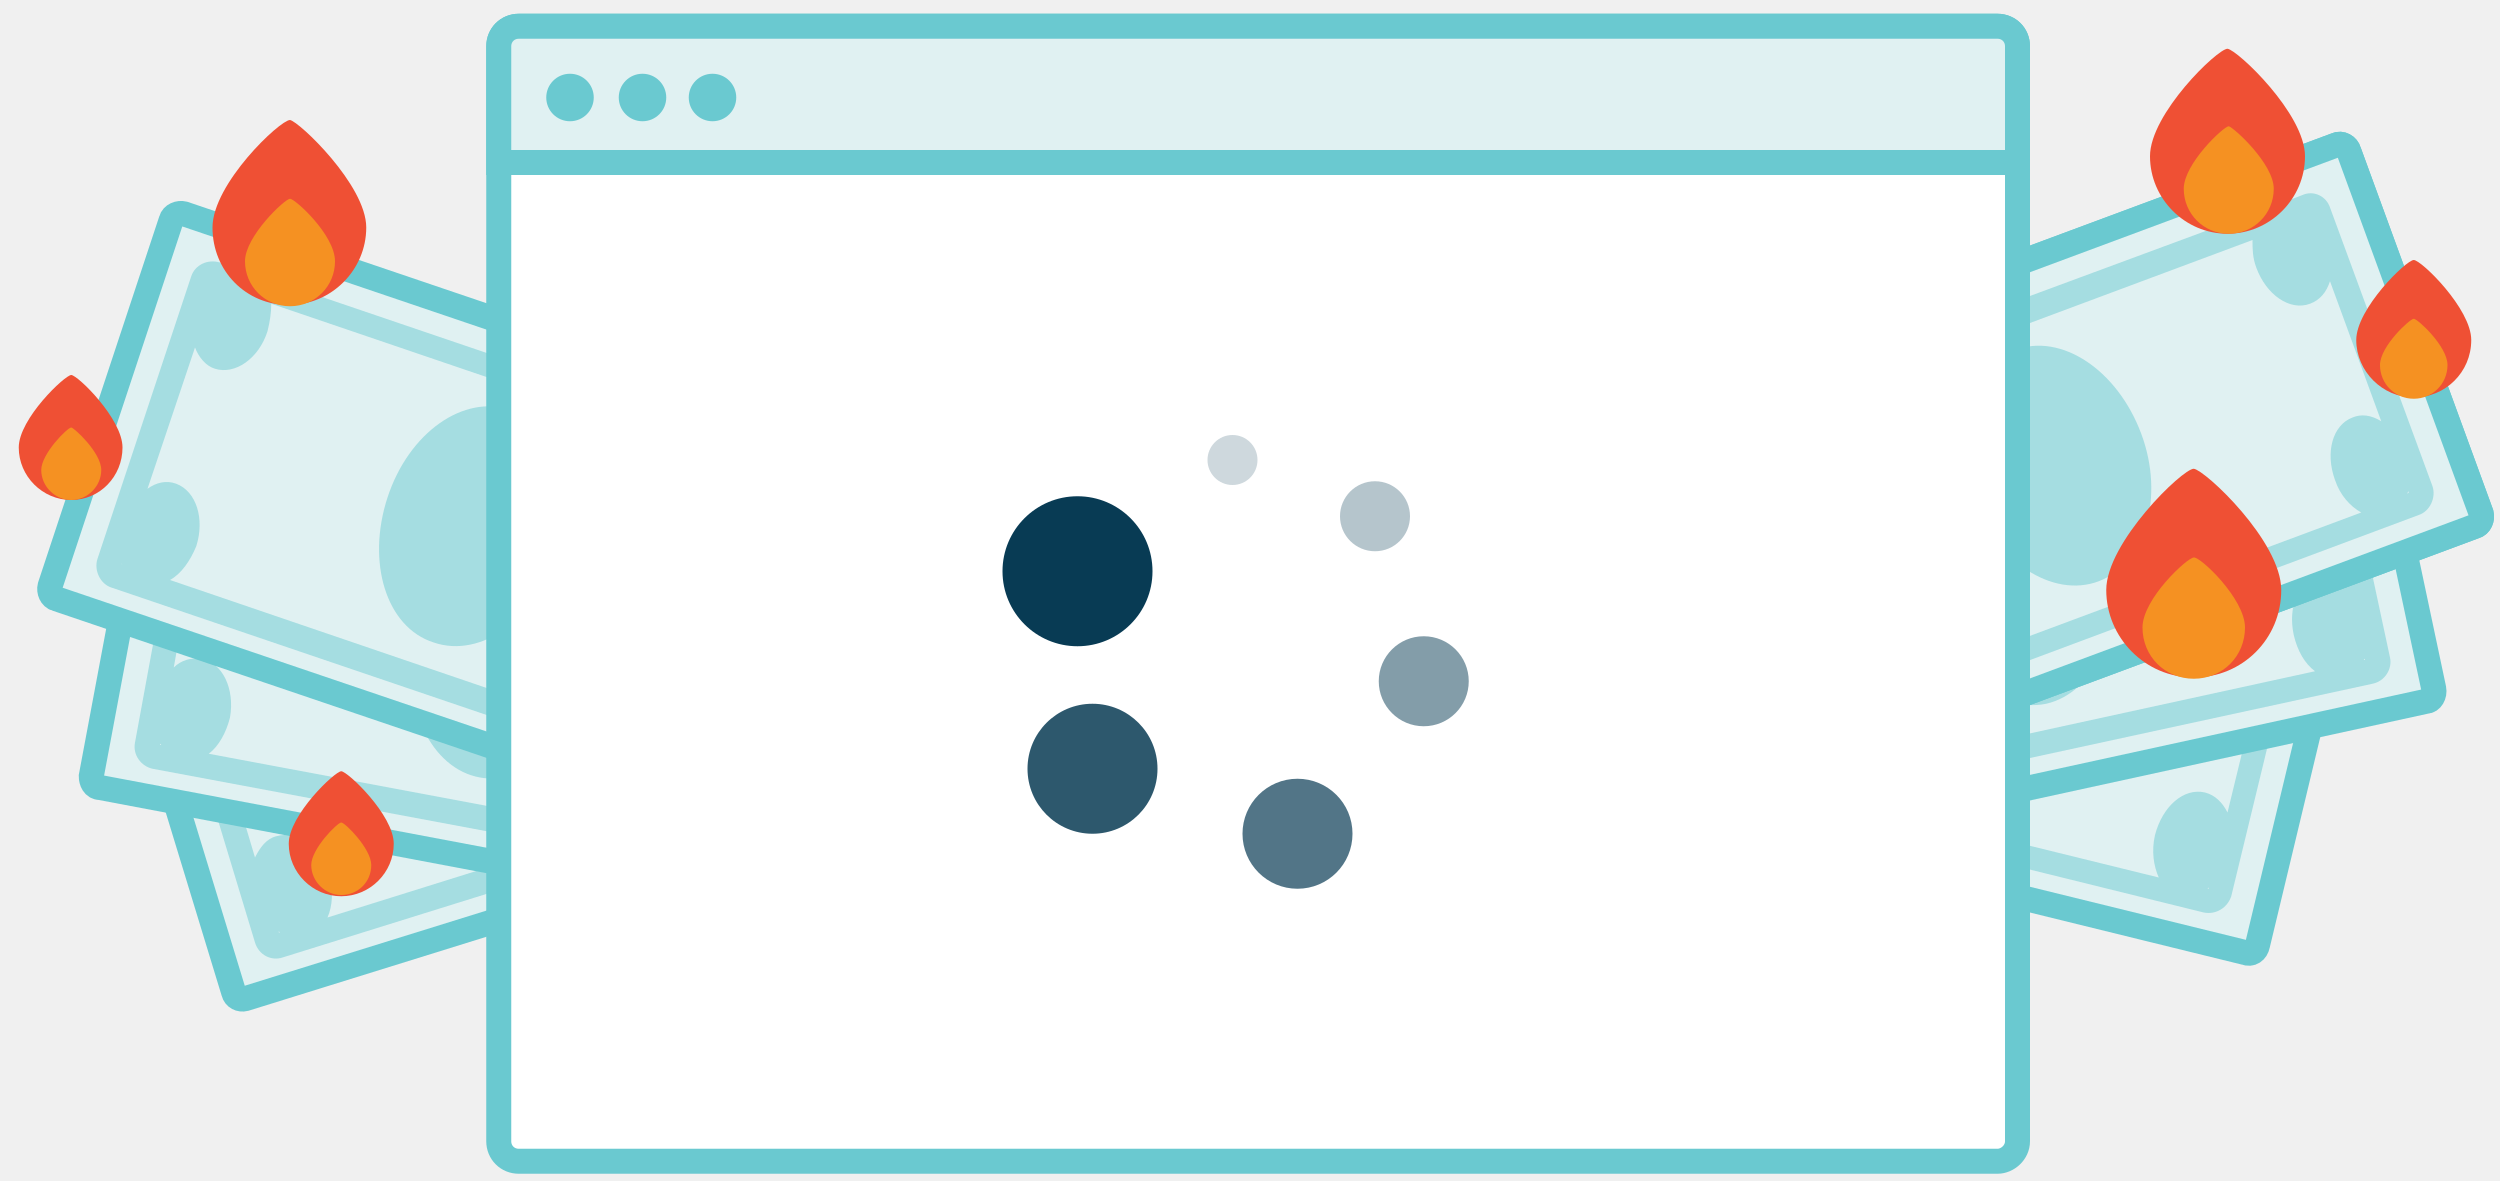
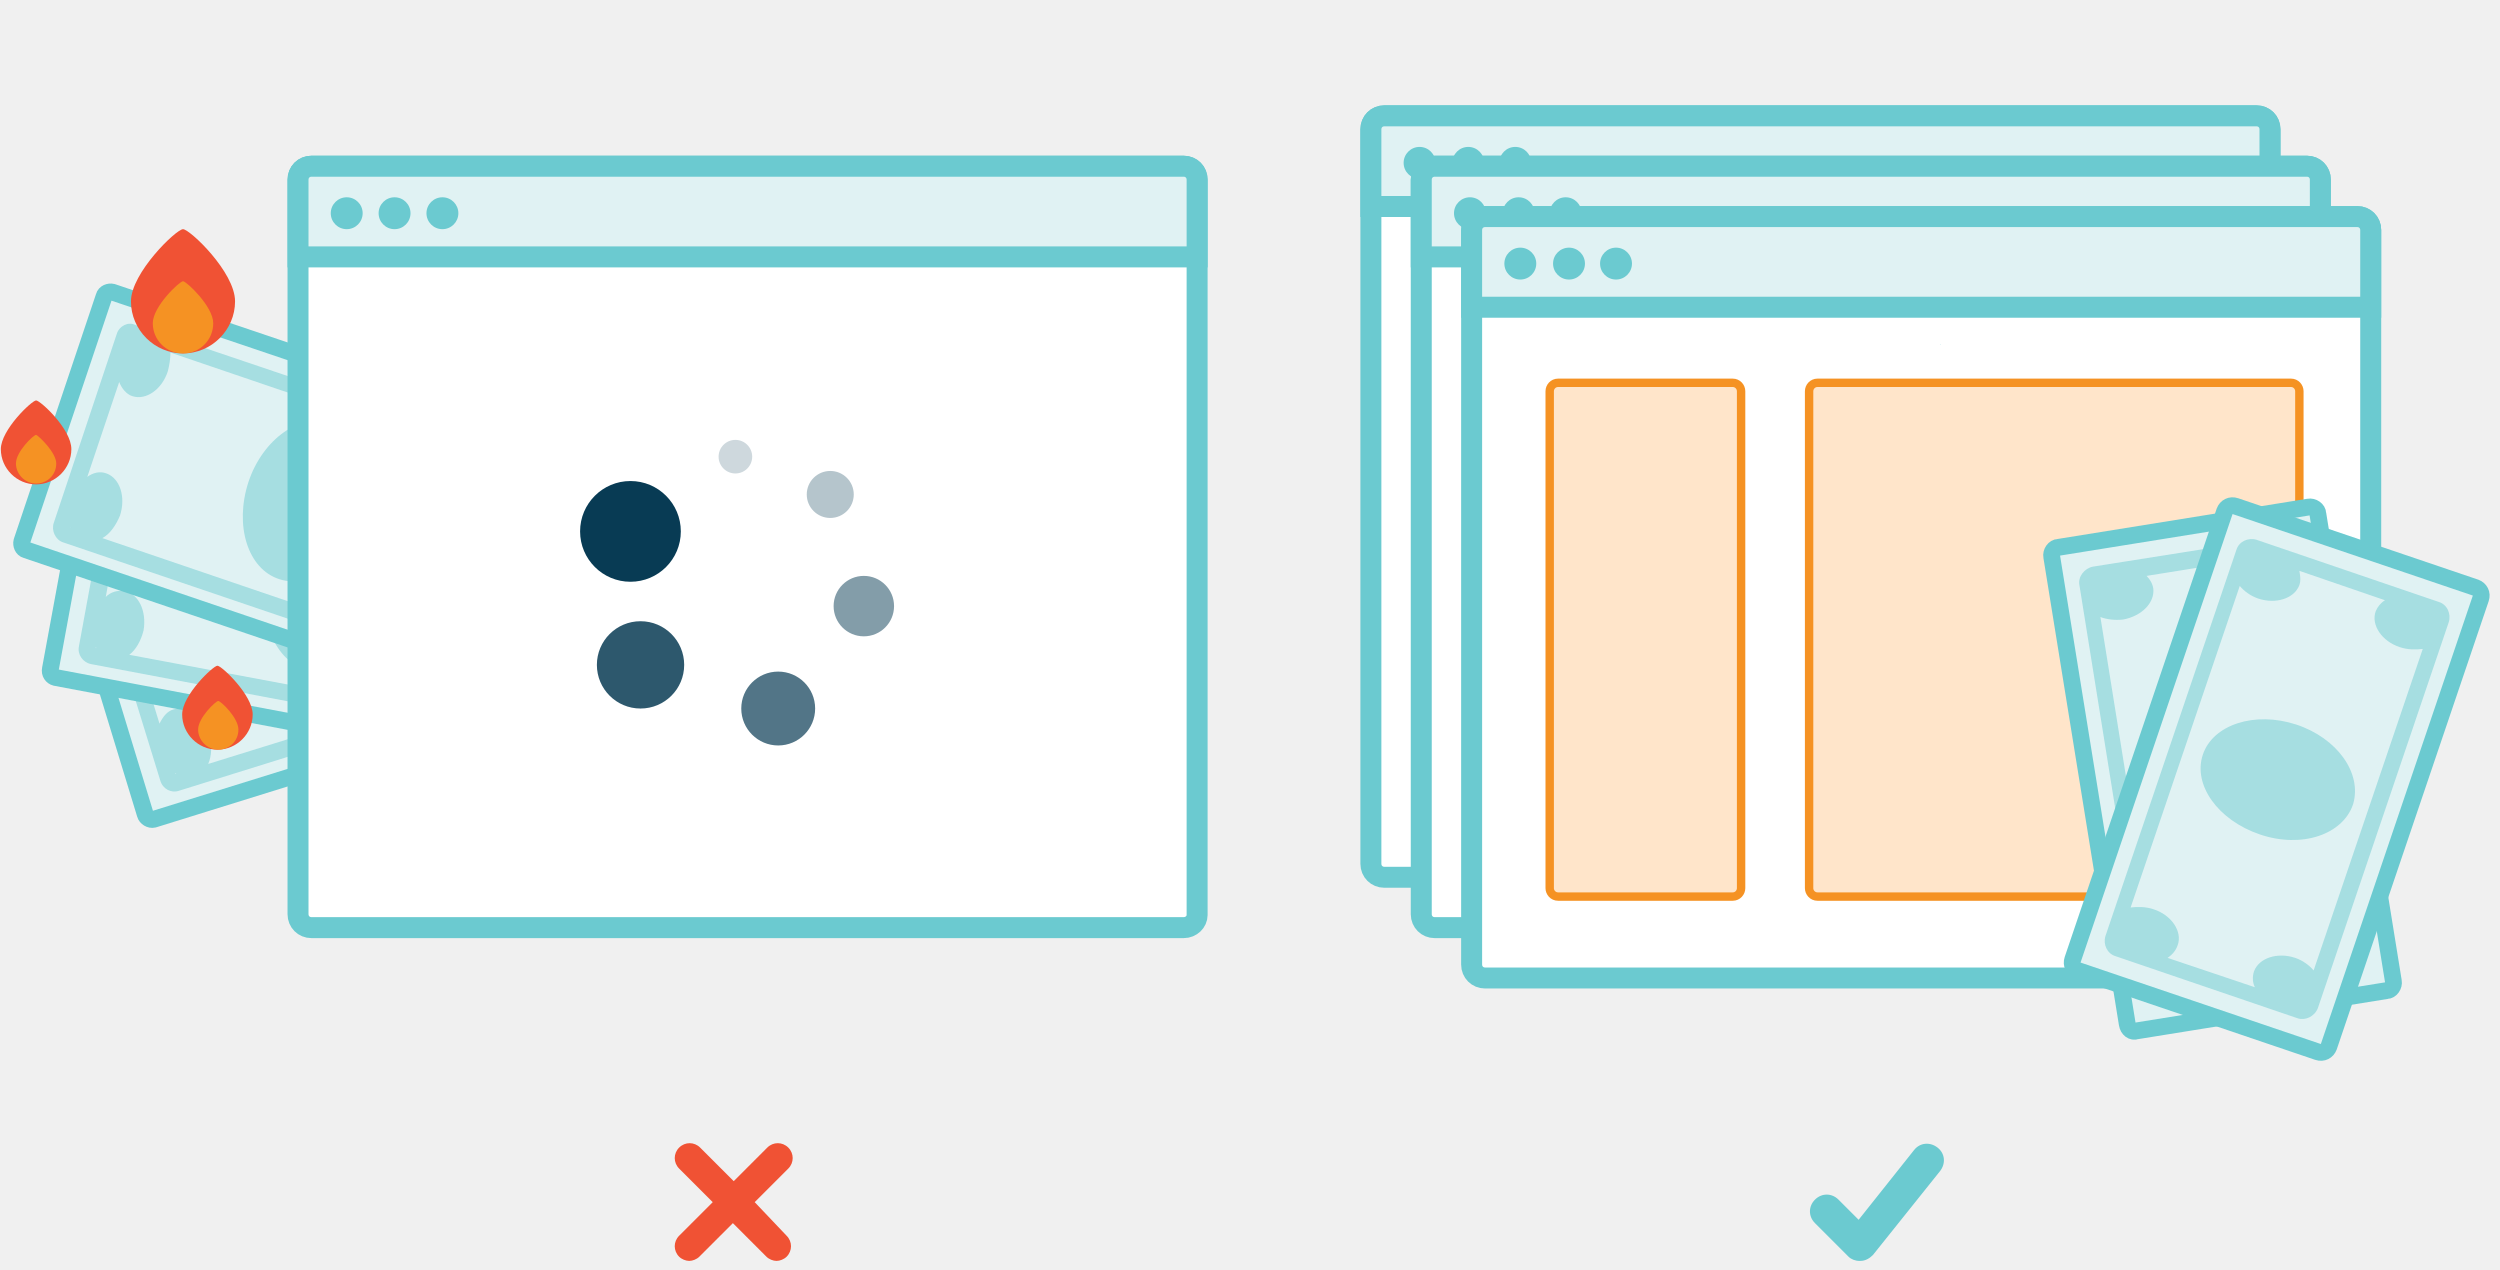
- <svg xmlns="http://www.w3.org/2000/svg" id="Layer_1" width="200" height="94.4" viewBox="0 0 200 94.4">
-   <style>.st0{fill:#e0f1f2}.st1,.st2{fill:#d3d4da;stroke:#d3d4db;stroke-linejoin:round;stroke-miterlimit:10}.st2{fill:#fff;stroke:#6ac9d0;stroke-width:2.5}.st3{fill:#d3d4da}.st4,.st5{fill:#fff;stroke:#6ac9d0;stroke-width:2.5;stroke-miterlimit:10}.st5{fill:#e0f1f2}.st6{fill:#083b54}.st7{fill:#ef5034}.st8{fill:#f59122}.st9{fill:#fff}.st10,.st11,.st12{fill:none;stroke-miterlimit:10}.st10{stroke-width:2.5;stroke:#6ac9d0}.st11,.st12{stroke:#ef5034}.st12{stroke:#d3d4da;stroke-width:.5}.st13,.st14{stroke:#063b54}.st13{stroke-linejoin:round;stroke-miterlimit:10;fill:#083b54;stroke-width:.5}.st14{fill:none;stroke-width:.7}.st14,.st15,.st16{stroke-miterlimit:10}.st15{stroke-width:.3;fill:none;stroke:#d3d4da}.st16{fill:#083b54;stroke:#063b54;stroke-linejoin:round}.st17{fill:#6ac9d0}.st18{fill:none;stroke:#063b54;stroke-width:2.5;stroke-miterlimit:10}.st19{fill:#063b54}.st20,.st21,.st22{fill:none;stroke:#6ac9d0;stroke-width:2.5}.st20{opacity:.3;stroke-miterlimit:10}.st21,.st22{stroke-linejoin:round}.st21{stroke-miterlimit:10}.st22{stroke-linecap:round}.st22,.st23,.st24,.st25{stroke-miterlimit:10}.st23{stroke:#f59122;fill:#ffe5ca}.st24,.st25{fill:none}.st24{opacity:.4;stroke:#f59122}.st25{stroke:#c3e9ec;stroke-width:2.5}.st26{clip-path:url(#SVGID_2_)}.st27{opacity:.25}.st27,.st28{fill:#469da1}.st29{opacity:.25;fill:#6ac9d0}.st30,.st31{opacity:.25;fill:#f59122}.st31{fill:#ef5034}.st32,.st33,.st34{stroke-miterlimit:10}.st32{fill:none;stroke-linecap:round;stroke-linejoin:round;stroke:#ef5034;stroke-width:.222}.st33,.st34{stroke:#c3e9ec;stroke-width:2.5}.st33{stroke-linecap:round;fill:none}.st34{fill:#fff;stroke-linejoin:round}.st34,.st35,.st36{stroke-linecap:round}.st35{fill:#fff;stroke-width:2.5;stroke-linejoin:round;stroke-miterlimit:10;stroke:#91d5d9}.st36{stroke:#c0e869}.st36,.st37,.st38{fill:none;stroke-width:2.5;stroke-miterlimit:10}.st37{stroke-linecap:round;stroke:#ef5034}.st38{stroke:#f59685}.st38,.st39,.st40{stroke-linecap:round}.st39{stroke-width:2.5;stroke-miterlimit:10;fill:none;stroke:#f59122}.st40{fill:#fff;stroke:#6ac9d0;stroke-linejoin:round}.st40,.st41,.st42{stroke-width:2.5;stroke-miterlimit:10}.st41{stroke-linecap:round;fill:none;stroke:#96d805}.st42{fill:#fff;stroke:#c3e9ec;stroke-linejoin:round}.st43{fill:#fff;stroke:#fff;stroke-width:2.48}.st43,.st44,.st45{stroke-miterlimit:10}.st44{opacity:.6;stroke-linejoin:round;fill:none;stroke:#6ac9d0;stroke-width:2.5}.st45{fill:#083b54;stroke:#083b54;stroke-width:1.164;stroke-linecap:round}.st45,.st46,.st47{stroke-linejoin:round}.st46{stroke-linecap:round;stroke-miterlimit:10;fill:#083b54;stroke:#083b54;stroke-width:1.132}.st47{fill:#fff;stroke:#fff;stroke-width:2.039}.st47,.st48,.st49{stroke-miterlimit:10}.st48{stroke-linecap:round;stroke-linejoin:round;fill:#083b54;stroke:#083b54;stroke-width:1.166}.st49{fill:#e0f1f2;stroke:#6ac9d0;stroke-width:2}.st50{opacity:.5;fill:#6ac9d0}.st51,.st52,.st53{fill:#fff;stroke:#6ac9d0;stroke-width:2;stroke-miterlimit:10}.st52,.st53{stroke:#083b54;stroke-width:2.5}.st53{fill:#d3d4da}.st54,.st55{opacity:.2;fill:#083b54}.st55{opacity:.3}.st56,.st57,.st58{opacity:.5;fill:#083b54}.st57,.st58{opacity:.85}.st58{opacity:.7}.st59,.st60{stroke-miterlimit:10}.st59{stroke-linecap:round;opacity:.5;fill:#fff;stroke:#6ac9d0}.st60{opacity:.3;fill:none;stroke:#f59122}.st61,.st62{fill:none;stroke:#6ac9d0}.st61{opacity:.3;stroke-miterlimit:10;stroke-width:2.002}.st62{stroke-width:2.5;stroke-linecap:round}.st62,.st63,.st64,.st65{stroke-miterlimit:10}.st63{stroke-width:.776;stroke-linejoin:round;fill:#ef5034;stroke:#ef5234}.st64,.st65{fill:none;stroke:#6ac9d0;stroke-linecap:round}.st64{stroke-linejoin:round;opacity:.6;stroke-width:3}.st65{opacity:.3;stroke-width:2.48}</style>
-   <path class="st49" d="M179.6 76.2l-52.9-13c-.4-.1-.7-.5-.6-1l7.2-30c.1-.4.5-.7 1-.6l52.9 13c.4.1.7.5.6 1l-7.2 30c-.1.5-.5.8-1 .6z" />
-   <path class="st50" d="M182.8 46.4l-1.9-.5c-.1 0-.2-.1-.3-.1h-.3l-46.1-11.4c-1-.2-1.9.4-2.2 1.3l-5.6 23.1c-.2 1 .4 1.9 1.3 2.2l48.6 12c1 .2 1.9-.4 2.2-1.3l5.6-23.1c.3-.9-.3-1.9-1.3-2.2zM134 36.5l43.6 10.8c-.4.5-.8 1.2-.9 2-.5 2.3.3 4.4 2 4.8.8.2 1.6-.1 2.3-.6L178.2 65c-.4-.8-1-1.4-1.8-1.6-1.7-.4-3.4 1.1-4 3.4-.3 1.3-.1 2.5.3 3.4l-44.3-10.9 5.6-22.8zm42.6 34.6l.1-.1v.1h-.1z" />
-   <path class="st50" d="M161.6 55.1c-1.3 5.3-5.4 8.8-9.3 7.8-3.9-1-6-6-4.7-11.3 1.3-5.3 5.4-8.8 9.3-7.8 3.8.9 5.9 6 4.7 11.3z" />
-   <path class="st49" d="M19.6 79.9l52.1-16.2c.4-.1.7-.6.5-1l-9-29.5c-.1-.4-.6-.7-1-.5l-52 16.2c-.4.1-.7.6-.5 1l9 29.5c.1.4.5.6.9.5z" />
-   <path class="st50" d="M13.5 52.6l6.9 22.8c.3 1 1.3 1.5 2.2 1.2l47.8-14.9c.9-.3 1.5-1.3 1.2-2.3l-6.9-22.8c-.3-1-1.3-1.5-2.2-1.2L17.2 49.6c-.1 0-.2 0-.3.1-.1 0-.2.1-.3.1l-1.9.6c-1 .2-1.5 1.3-1.2 2.2zm56.2 7.2L26.2 73.4c.4-.9.5-2.2.1-3.4-.7-2.2-2.5-3.6-4.2-3.1-.8.2-1.3.9-1.7 1.7L17 57.2c.7.5 1.5.7 2.3.5 1.6-.5 2.4-2.7 1.7-4.9-.2-.8-.6-1.4-1.1-1.9l42.9-13.4 6.9 22.3zM22.3 74.6v-.1l.1.1h-.1z" />
-   <path class="st50" d="M36.4 57.7c1.6 5.2 5.9 8.4 9.7 7.3s5.6-6.4 4-11.5-5.9-8.4-9.7-7.3c-3.8 1.1-5.6 6.3-4 11.5z" />
-   <path class="st49" d="M194.1 56.1l-53.2 11.6c-.4.1-.9-.2-.9-.6l-6.4-30.2c-.1-.4.2-.9.6-1l53.2-11.6c.4-.1.9.2.9.6l6.4 30.2c.1.5-.2 1-.6 1z" />
-   <path class="st50" d="M184.1 27.9l-1.9.4h-.3c-.1 0-.2.1-.3.1l-46.4 10.1c-1 .2-1.6 1.2-1.4 2.1l5 23.3c.2 1 1.2 1.6 2.1 1.4l48.9-10.6c1-.2 1.6-1.2 1.4-2.1l-5-23.3c-.2-1-1.1-1.6-2.1-1.4zm-48.3 12.6l43.9-9.6c-.1.7-.2 1.4 0 2.2.5 2.3 2.2 3.8 3.9 3.5.8-.2 1.4-.7 1.8-1.5l2.5 11.6c-.7-.6-1.5-.8-2.3-.7-1.7.4-2.6 2.5-2.1 4.8.3 1.3.9 2.3 1.7 2.9l-44.5 9.7-4.9-22.9zm53.3 12.3l.1-.1v.1h-.1z" />
-   <path class="st50" d="M168.7 45.1c1.1 5.3-1.1 10.3-5 11.2-3.9.8-8-2.8-9.1-8.1s1.1-10.3 5-11.2c3.9-.9 8 2.7 9.1 8.1z" />
-   <path class="st49" d="M198 42.1l-51.1 19c-.4.2-.9-.1-1-.5l-10.6-29c-.2-.4.1-.9.5-1l51.1-19c.4-.2.9.1 1 .5l10.6 29c.1.4-.1.9-.5 1z" />
-   <path class="st50" d="M184.2 15.6l-1.8.7c-.1 0-.2 0-.3.1-.1 0-.2.1-.3.1L137.2 33c-.9.3-1.4 1.4-1.1 2.3l8.2 22.3c.3.9 1.4 1.4 2.3 1.1l46.9-17.5c.9-.3 1.4-1.4 1.1-2.3l-8.2-22.3c-.3-.9-1.3-1.4-2.2-1zm-46.1 19.3l42.1-15.7c0 .7 0 1.4.3 2.2.8 2.2 2.7 3.5 4.3 2.9.8-.3 1.3-.9 1.6-1.8l4.1 11.2c-.8-.5-1.6-.6-2.3-.3-1.6.6-2.2 2.8-1.4 5 .4 1.2 1.2 2.1 2.1 2.6l-42.7 15.9-8.1-22zm54.5 4.6c0-.1 0-.1.1-.2v.1l-.1.1z" />
-   <path class="st50" d="M171.3 34.7c1.9 5.1.3 10.4-3.4 11.8-3.7 1.4-8.3-1.6-10.1-6.7-1.9-5.1-.3-10.4 3.4-11.8 3.7-1.4 8.2 1.6 10.1 6.7z" />
-   <path class="st49" d="M198 42.1l-51.1 19c-.4.2-.9-.1-1-.5l-10.6-29c-.2-.4.1-.9.5-1l51.1-19c.4-.2.9.1 1 .5l10.6 29c.1.4-.1.9-.5 1z" />
-   <path class="st50" d="M184.2 15.6l-1.8.7c-.1 0-.2 0-.3.1-.1 0-.2.1-.3.1L137.2 33c-.9.3-1.4 1.4-1.1 2.3l8.2 22.3c.3.9 1.4 1.4 2.3 1.1l46.9-17.5c.9-.3 1.4-1.4 1.1-2.3l-8.2-22.3c-.3-.9-1.3-1.4-2.2-1zm-46.1 19.3l42.1-15.7c0 .7 0 1.4.3 2.2.8 2.2 2.7 3.5 4.3 2.9.8-.3 1.3-.9 1.6-1.8l4.1 11.2c-.8-.5-1.6-.6-2.3-.3-1.6.6-2.2 2.8-1.4 5 .4 1.2 1.2 2.1 2.1 2.6l-42.7 15.9-8.1-22zm54.5 4.6c0-.1 0-.1.1-.2v.1l-.1.1z" />
-   <path class="st50" d="M171.3 34.7c1.9 5.1.3 10.4-3.4 11.8-3.7 1.4-8.3-1.6-10.1-6.7-1.9-5.1-.3-10.4 3.4-11.8 3.7-1.4 8.2 1.6 10.1 6.7z" />
-   <path class="st49" d="M8 63l53.5 10.1c.4.1.8-.2.9-.6L68 42.1c.1-.4-.2-.9-.6-.9L13.9 31.1c-.4-.1-.8.2-.9.6L7.3 62.1c0 .4.2.9.7.9z" />
-   <path class="st50" d="M15.1 36l-4.3 23.4c-.2 1 .5 1.9 1.4 2.1l49.2 9.2c1 .2 1.9-.5 2.1-1.4l4.3-23.4c.2-1-.5-1.9-1.4-2.1L19.7 35c-.1 0-.2-.1-.3-.1h-.3l-1.9-.4c-1-.2-1.9.5-2.1 1.5zm46.4 32.7l-44.8-8.4c.8-.6 1.4-1.7 1.7-2.9.4-2.3-.6-4.4-2.3-4.7-.8-.1-1.6.1-2.2.7L16 41.7c.4.8 1.1 1.3 1.8 1.5 1.7.3 3.4-1.3 3.8-3.6.1-.8.1-1.5 0-2.2l44.1 8.3-4.2 23zm-48.7-9.1v-.1l.1.1h-.1z" />
-   <path class="st50" d="M33.1 51.2c-1 5.3 1.4 10.3 5.3 11 3.9.7 7.9-3 8.9-8.4 1-5.3-1.4-10.3-5.3-11s-8 3.1-8.9 8.4z" />
-   <path class="st49" d="M4.5 47.9l51.6 17.5c.4.1.9-.1 1-.5l9.7-29.3c.1-.4-.1-.9-.5-1L14.7 17.1c-.4-.1-.9.1-1 .5L4 46.9c-.1.4.1.9.5 1z" />
-   <path class="st50" d="M15.3 22.1L7.8 44.7c-.3.9.2 2 1.1 2.3l47.4 16.1c.9.3 2-.2 2.3-1.1l7.5-22.6c.3-.9-.2-2-1.1-2.3L20 21.8c-.1 0-.2-.1-.3-.1s-.2 0-.3-.1l-1.8-.6c-1-.3-2 .2-2.3 1.1zm41.4 39L13.6 46.4c.9-.5 1.6-1.5 2.1-2.7.7-2.2 0-4.4-1.6-5-.8-.3-1.6-.1-2.3.4l3.8-11.3c.3.8.9 1.5 1.6 1.7 1.6.5 3.5-.8 4.2-3 .2-.8.3-1.5.3-2.2l42.6 14.5-7.6 22.3zm-47-16V45c0 .1 0 .1.1.2l-.1-.1z" />
-   <path class="st50" d="M31 39.8c-1.7 5.2-.1 10.4 3.7 11.6 3.8 1.3 8.2-1.9 9.9-7 1.7-5.2.1-10.4-3.7-11.6-3.8-1.3-8.2 1.8-9.9 7z" />
-   <path class="st51" d="M159.8 92.9H41.5c-.9 0-1.6-.7-1.6-1.6V3.7c0-.9.7-1.6 1.6-1.6h118.3c.9 0 1.6.7 1.6 1.6v87.6c0 .9-.8 1.6-1.6 1.6z" />
-   <path class="st49" d="M39.9 13V3.7c0-.9.7-1.6 1.6-1.6h118.3c.9 0 1.6.7 1.6 1.6V13H39.9z" />
+ <svg xmlns="http://www.w3.org/2000/svg" id="Layer_2" width="297.8" height="151.2" viewBox="0 0 297.8 151.2">
+   <style>.st0{opacity:.19}.st1,.st2,.st3{fill:#e0f2f3;stroke:#6bcad0;stroke-width:2.5;stroke-miterlimit:10}.st2,.st3{fill:#fff}.st3{stroke-width:2}.st4{fill:#ffe5ca;stroke:#f59223}.st4,.st5,.st6{stroke-miterlimit:10}.st5{stroke-linecap:round;opacity:.5;fill:#fff;stroke:#6bcad0}.st6{opacity:.3;fill:none;stroke:#f59223}.st7{fill:#f05234}.st8{fill:#fff}.st9{opacity:.5}.st10,.st11{fill:#fff;stroke:#083b54;stroke-width:2.5;stroke-miterlimit:10}.st11{fill:#d3d4db}.st12{fill:#083b54}.st13{fill:#e0f2f3;stroke:#6bcad0;stroke-width:2;stroke-miterlimit:10}.st14{opacity:.5;fill:#6bcad0}.st15,.st16{opacity:.2;fill:#083b54}.st16{opacity:.3}.st17,.st18,.st19{opacity:.5;fill:#083b54}.st18,.st19{opacity:.85}.st19{opacity:.7}.st20{fill:#f59223}.st21{fill:#6bcad0}.st22{opacity:.2;fill:none;stroke:#f59223}.st22,.st23,.st24{stroke-miterlimit:10}.st23{stroke-linecap:round;fill:none;stroke:#6bcad0;stroke-width:2}.st24{fill:#f05234;stroke:#ef5434;stroke-width:.776;stroke-linejoin:round}.st25,.st26,.st27{fill:none;stroke:#6bcad0;stroke-width:2.5;stroke-linecap:round;stroke-miterlimit:10}.st26,.st27{stroke-width:2.48}.st27{opacity:.3}.st28{opacity:.6}.st28,.st29{fill:none;stroke:#6bcad0;stroke-width:3;stroke-linecap:round;stroke-linejoin:round;stroke-miterlimit:10}</style>
+   <path class="st13" d="M18.3 97.6l52.1-16.2c.4-.1.7-.6.5-1l-9-29.5c-.1-.4-.6-.7-1-.5L8.8 66.5c-.4.1-.7.6-.5 1l9 29.5c.1.4.6.7 1 .6z" />
+   <path class="st14" d="M12.1 70.3l7 22.7c.3 1 1.3 1.5 2.2 1.2l47.8-14.9c.9-.3 1.5-1.3 1.2-2.3l-6.9-22.8c-.3-1-1.3-1.5-2.2-1.2L15.8 67.2c-.1 0-.2 0-.3.1-.1 0-.2.1-.3.1l-1.9.6c-.9.3-1.5 1.3-1.2 2.3zm56.2 7.2L24.8 91c.4-.9.5-2.2.1-3.4-.7-2.2-2.5-3.6-4.2-3.1-.8.2-1.3.9-1.7 1.7l-3.5-11.4c.7.5 1.5.7 2.3.5 1.6-.5 2.4-2.7 1.7-4.9-.2-.8-.6-1.4-1.1-1.9l42.9-13.4 7 22.4zM20.9 92.2v-.1l.1.1h-.1z" />
+   <path class="st14" d="M35.1 75.3c1.6 5.2 5.9 8.4 9.7 7.3 3.8-1.2 5.6-6.4 4-11.5-1.6-5.2-5.9-8.4-9.7-7.3-3.8 1.2-5.6 6.3-4 11.5z" />
+   <path class="st13" d="M6.6 80.7l53.5 10.1c.4.1.8-.2.9-.6l5.6-30.3c.1-.4-.2-.9-.6-.9L12.5 48.7c-.4-.1-.8.2-.9.6L6 79.7c-.1.5.2.9.6 1z" />
+   <path class="st14" d="M13.7 53.6L9.4 77c-.2 1 .5 1.9 1.4 2.1L60 88.4c1 .2 1.9-.5 2.1-1.4l4.3-23.4c.2-1-.5-1.9-1.4-2.1l-46.6-8.8c-.1 0-.2-.1-.3-.1h-.3l-1.9-.4c-1.1-.2-2 .4-2.2 1.4zm46.5 32.8L15.4 78c.8-.6 1.4-1.7 1.7-2.9.4-2.3-.6-4.4-2.3-4.7-.8-.1-1.6.1-2.2.7l2.1-11.7c.4.8 1.1 1.3 1.8 1.5 1.7.3 3.4-1.3 3.8-3.6.1-.8.1-1.5 0-2.2l44.1 8.3-4.2 23zm-48.8-9.2v-.1l.1.1h-.1z" />
+   <path class="st14" d="M31.7 68.9c-1 5.3 1.4 10.3 5.3 11 3.9.7 7.9-3 8.9-8.4s-1.4-10.3-5.3-11c-4-.7-7.9 3-8.9 8.4z" />
+   <path class="st13" d="M3.1 65.5L54.7 83c.4.1.9-.1 1-.5l9.7-29.3c.1-.4-.1-.9-.5-1L13.4 34.8c-.4-.1-.9.1-1 .5L2.6 64.5c-.1.4.1.9.5 1z" />
+   <path class="st14" d="M13.9 39.8L6.4 62.3c-.3.9.2 2 1.1 2.3l47.4 16.1c.9.3 2-.2 2.3-1.1L64.7 57c.3-.9-.2-2-1.1-2.3l-45-15.2c-.1 0-.2-.1-.3-.1-.1 0-.2 0-.3-.1l-1.9-.6c-.8-.4-1.9.1-2.2 1.1zm41.5 39L12.2 64.1c.9-.5 1.6-1.5 2.1-2.7.7-2.2 0-4.4-1.6-5-.8-.3-1.6-.1-2.3.4l3.8-11.3c.3.8.9 1.5 1.6 1.7 1.6.5 3.5-.8 4.2-3 .2-.8.3-1.5.3-2.2l42.6 14.5-7.5 22.3zm-47-16v-.1c0 .1 0 .1.1.2l-.1-.1z" />
+   <path class="st14" d="M29.6 57.4c-1.7 5.2-.1 10.4 3.7 11.6s8.2-1.9 9.9-7 .1-10.4-3.7-11.6c-3.7-1.3-8.2 1.9-9.9 7z" />
+   <path class="st2" d="M141 110.5H37.1c-.9 0-1.6-.7-1.6-1.6V21.4c0-.9.7-1.6 1.6-1.6H141c.9 0 1.6.7 1.6 1.6V109c0 .8-.7 1.5-1.6 1.5z" />
+   <path class="st1" d="M35.5 30.6v-9.2c0-.9.7-1.6 1.6-1.6H141c.9 0 1.6.7 1.6 1.6v9.2H35.5z" />
+   <ellipse class="st15" cx="87.6" cy="54.4" rx="2" ry="2" />
+   <ellipse class="st16" cx="98.9" cy="58.9" rx="2.8" ry="2.8" />
+   <ellipse class="st17" cx="102.9" cy="72.2" rx="3.6" ry="3.6" />
+   <ellipse class="st18" cx="76.3" cy="79.2" rx="5.2" ry="5.2" />
+   <ellipse class="st19" cx="92.7" cy="84.4" rx="4.4" ry="4.4" />
+   <ellipse class="st12" cx="75.1" cy="63.3" rx="6" ry="6" />
  <g>
-     <ellipse class="st54" cx="98.6" cy="36.8" rx="2" ry="2" />
-     <ellipse class="st55" cx="110" cy="41.3" rx="2.8" ry="2.8" />
-     <ellipse class="st56" cx="113.9" cy="54.5" rx="3.6" ry="3.6" />
-     <ellipse class="st57" cx="87.4" cy="61.5" rx="5.2" ry="5.2" />
-     <ellipse class="st58" cx="103.8" cy="66.7" rx="4.4" ry="4.4" />
-     <ellipse class="st6" cx="86.2" cy="45.7" rx="6" ry="6" />
+     <path class="st7" d="M28 35.9c0 3.4-2.8 6.2-6.2 6.2s-6.2-2.8-6.2-6.2c0-3.4 5.4-8.6 6.2-8.6s6.2 5.1 6.2 8.6z" />
+     <path class="st20" d="M25.4 38.5c0 2-1.6 3.6-3.6 3.6s-3.6-1.6-3.6-3.6 3.2-5 3.6-5 3.6 3 3.6 5z" />
  </g>
  <g>
-     <path class="st7" d="M184.4 12.5c0 3.4-2.8 6.2-6.2 6.2s-6.2-2.8-6.2-6.2 5.4-8.6 6.2-8.6c.8.1 6.2 5.2 6.2 8.6z" />
-     <path class="st8" d="M181.9 15.1c0 2-1.6 3.6-3.6 3.6s-3.6-1.6-3.6-3.6 3.2-5 3.6-5c.4.1 3.6 3 3.6 5z" />
+     <path class="st7" d="M8.5 53.5c0 2.3-1.9 4.2-4.2 4.2S.1 55.8.1 53.5c0-2.3 3.7-5.8 4.2-5.8s4.2 3.4 4.2 5.8z" />
+     <path class="st20" d="M6.7 55.2c0 1.4-1.1 2.4-2.4 2.4s-2.4-1.1-2.4-2.4c0-1.4 2.1-3.4 2.4-3.4.3.1 2.4 2.1 2.4 3.4z" />
  </g>
  <g>
-     <path class="st7" d="M29.3 18.2c0 3.4-2.8 6.2-6.2 6.2S17 21.7 17 18.2s5.4-8.6 6.2-8.6c.7.1 6.1 5.2 6.1 8.6z" />
-     <path class="st8" d="M26.8 20.9c0 2-1.6 3.6-3.6 3.6s-3.6-1.6-3.6-3.6 3.2-5 3.6-5 3.6 2.9 3.6 5z" />
+     <path class="st7" d="M30.1 85.1c0 2.3-1.9 4.2-4.2 4.2s-4.2-1.9-4.2-4.2 3.7-5.8 4.2-5.8 4.2 3.5 4.2 5.8z" />
+     <path class="st20" d="M28.4 86.9c0 1.4-1.1 2.4-2.4 2.4s-2.4-1.1-2.4-2.4c0-1.4 2.1-3.4 2.4-3.4s2.4 2 2.4 3.4z" />
  </g>
+   <ellipse class="st21" cx="41.3" cy="25.4" rx="1.9" ry="1.9" />
+   <ellipse class="st21" cx="47" cy="25.4" rx="1.9" ry="1.9" />
+   <ellipse class="st21" cx="52.7" cy="25.4" rx="1.9" ry="1.9" />
  <g>
-     <path class="st7" d="M9.8 35.8C9.8 38.1 8 40 5.7 40s-4.2-1.9-4.2-4.2c0-2.3 3.7-5.8 4.2-5.8s4.1 3.5 4.1 5.8z" />
-     <path class="st8" d="M8.1 37.6C8.1 38.9 7 40 5.7 40s-2.4-1.1-2.4-2.4 2.1-3.4 2.4-3.4c.2 0 2.4 2 2.4 3.4z" />
+     <path class="st2" d="M268.8 104.5H164.9c-.9 0-1.6-.7-1.6-1.6V15.4c0-.9.7-1.6 1.6-1.6h103.9c.9 0 1.6.7 1.6 1.6V103c0 .8-.7 1.5-1.6 1.5z" />
+     <path class="st1" d="M163.3 24.6v-9.2c0-.9.7-1.6 1.6-1.6h103.9c.9 0 1.6.7 1.6 1.6v9.2H163.3z" />
+     <ellipse class="st21" cx="169.1" cy="19.4" rx="1.9" ry="1.9" />
+     <ellipse class="st21" cx="174.9" cy="19.4" rx="1.9" ry="1.9" />
+     <ellipse class="st21" cx="180.5" cy="19.4" rx="1.9" ry="1.9" />
+     <path class="st2" d="M274.8 110.5H170.9c-.9 0-1.6-.7-1.6-1.6V21.4c0-.9.7-1.6 1.6-1.6h103.9c.9 0 1.6.7 1.6 1.6V109c0 .8-.7 1.5-1.6 1.5z" />
+     <path class="st1" d="M169.3 30.6v-9.2c0-.9.7-1.6 1.6-1.6h103.9c.9 0 1.6.7 1.6 1.6v9.2H169.3z" />
+     <ellipse class="st21" cx="175.1" cy="25.4" rx="1.9" ry="1.9" />
+     <ellipse class="st21" cx="180.9" cy="25.4" rx="1.9" ry="1.9" />
+     <ellipse class="st21" cx="186.5" cy="25.4" rx="1.9" ry="1.9" />
+     <g>
+       <path class="st2" d="M280.8 116.5H176.9c-.9 0-1.6-.7-1.6-1.6V27.4c0-.9.7-1.6 1.6-1.6h103.9c.9 0 1.6.7 1.6 1.6V115c0 .8-.7 1.5-1.6 1.5z" />
+       <path class="st1" d="M175.3 36.6v-9.2c0-.9.7-1.6 1.6-1.6h103.9c.9 0 1.6.7 1.6 1.6v9.2H175.3z" />
+       <ellipse class="st21" cx="181.1" cy="31.4" rx="1.9" ry="1.9" />
+       <ellipse class="st21" cx="186.9" cy="31.4" rx="1.9" ry="1.9" />
+       <ellipse class="st21" cx="192.5" cy="31.4" rx="1.9" ry="1.9" />
+     </g>
+     <g>
+       <path class="st14" d="M240.6 56.1V56l.1.1h-.1z" />
+     </g>
+     <g>
+       <path class="st14" d="M231.1 41.1V41l.1.1h-.1z" />
+     </g>
+     <path class="st4" d="M272.9 106.8h-56.4c-.6 0-1-.5-1-1V46.6c0-.5.4-1 1-1h56.4c.6 0 1 .5 1 1v59.2c0 .5-.4 1-1 1z" />
+     <g>
+       <path class="st13" d="M253.4 122l-9-55.7c-.1-.5.3-1.1.8-1.1l29.8-4.8c.5-.1 1.1.3 1.1.8l9 55.7c.1.5-.3 1.1-.8 1.1l-29.8 4.8c-.5.2-1-.2-1.1-.8z" />
+       <path class="st14" d="M281.9 113.5l-7.7-48c-.2-1-1.2-1.8-2.2-1.6l-22.7 3.6c-1 .2-1.8 1.2-1.6 2.2l7.7 48c.2 1 1.2 1.8 2.2 1.6l22.7-3.6c1-.2 1.7-1.1 1.6-2.2zm-18.3 1.2c-.3-1.7-2.3-2.8-4.6-2.4-1 .2-1.8.6-2.4 1.1l-6.4-39.9c.8.3 1.7.4 2.7.3 2.2-.4 3.8-2 3.6-3.7-.1-.6-.4-1.1-.8-1.5l10.6-1.7c-.3.5-.4 1.1-.3 1.7.3 1.7 2.3 2.8 4.6 2.4 1-.2 1.8-.6 2.4-1.1l6.4 39.9c-.8-.3-1.7-.4-2.6-.3-2.2.4-3.8 2-3.6 3.7.1.6.5 1.2 1 1.6l-10.9 1.7c.3-.6.5-1.2.3-1.8z" />
+       <path class="st14" d="M263.8 84.8c-5.1.9-8.8 4.6-8.1 8.4.6 3.8 5.3 6.1 10.4 5.2 5.1-.9 8.8-4.6 8.1-8.4-.6-3.7-5.3-6.1-10.4-5.2z" />
+     </g>
+     <g>
+       <path class="st13" d="M246.9 114.3L265 60.9c.2-.5.7-.8 1.3-.6l28.6 9.7c.5.2.8.7.6 1.3l-18.1 53.4c-.2.5-.7.8-1.3.6l-28.6-9.7c-.5-.2-.8-.7-.6-1.3z" />
+       <path class="st14" d="M276.1 120.1l15.6-46c.3-1-.2-2.1-1.2-2.4l-21.7-7.4c-1-.3-2.1.2-2.4 1.2l-15.6 46c-.3 1 .2 2.1 1.2 2.4l21.7 7.4c.9.3 2-.2 2.4-1.2zm-16.7-7.5c.6-1.6-.7-3.6-2.9-4.3-.9-.3-1.9-.3-2.7-.2l13-38.3c.5.6 1.3 1.2 2.2 1.5 2.1.7 4.3 0 4.9-1.6.2-.6.1-1.1 0-1.7l10.2 3.5c-.5.3-.9.8-1.1 1.3-.6 1.6.7 3.6 2.9 4.3.9.3 1.9.3 2.7.2l-13 38.3c-.5-.6-1.3-1.2-2.2-1.5-2.1-.7-4.3 0-4.9 1.6-.2.6-.2 1.3.1 1.9l-10.4-3.5c.6-.4 1-.9 1.2-1.5z" />
+       <path class="st14" d="M273.5 86.3c-4.9-1.6-9.9 0-11.1 3.6-1.2 3.6 1.8 7.8 6.8 9.5s9.9 0 11.1-3.6c1.1-3.7-1.9-7.9-6.8-9.5z" />
+     </g>
+     <path class="st4" d="M206.4 106.8h-20.8c-.6 0-1-.5-1-1V46.6c0-.5.4-1 1-1h20.8c.6 0 1 .5 1 1v59.2c0 .5-.4 1-1 1z" />
  </g>
-   <g>
-     <path class="st7" d="M197.7 27.2c0 2.6-2.1 4.6-4.6 4.6s-4.6-2.1-4.6-4.6 4-6.4 4.6-6.4 4.6 3.9 4.6 6.4z" />
-     <path class="st8" d="M195.8 29.2c0 1.5-1.2 2.7-2.7 2.7s-2.7-1.2-2.7-2.7 2.4-3.7 2.7-3.7 2.7 2.2 2.7 3.7z" />
-   </g>
-   <g>
-     <path class="st7" d="M182.5 47.2c0 3.9-3.1 7-7 7s-7-3.2-7-7 6.1-9.7 7-9.7c.9.1 7 5.8 7 9.7z" />
-     <path class="st8" d="M179.6 50.2c0 2.3-1.8 4.1-4.1 4.1s-4.1-1.8-4.1-4.1 3.6-5.6 4.1-5.6c.5-.1 4.1 3.3 4.1 5.6z" />
-   </g>
-   <g>
-     <path class="st7" d="M31.5 67.5c0 2.3-1.9 4.2-4.2 4.2s-4.2-1.9-4.2-4.2 3.7-5.8 4.2-5.8 4.2 3.5 4.2 5.8z" />
-     <path class="st8" d="M29.7 69.2c0 1.4-1.1 2.4-2.4 2.4-1.3 0-2.4-1.1-2.4-2.4s2.1-3.4 2.4-3.4 2.4 2.1 2.4 3.4z" />
-   </g>
-   <ellipse class="st17" cx="45.6" cy="7.8" rx="1.9" ry="1.9" />
-   <ellipse class="st17" cx="51.4" cy="7.8" rx="1.9" ry="1.9" />
-   <ellipse class="st17" cx="57" cy="7.8" rx="1.9" ry="1.9" />
+   <path class="st21" d="M221.5 150.2h.1c.6 0 1.1-.3 1.5-.7l8-10c.7-.9.6-2.1-.3-2.8-.9-.7-2.1-.6-2.8.3l-6.6 8.3-2.4-2.4c-.8-.8-2-.8-2.8 0-.8.8-.8 2 0 2.8l4 4c.3.3.8.5 1.3.5z" />
+   <path class="st7" d="M89.9 143.2l4-4c.7-.7.7-1.8 0-2.5s-1.8-.7-2.5 0l-4 4-4-4c-.7-.7-1.8-.7-2.5 0s-.7 1.8 0 2.5l4 4-4 4c-.7.7-.7 1.8 0 2.5.3.3.8.5 1.2.5.4 0 .9-.2 1.2-.5l4-4 4 4c.3.3.8.5 1.2.5.4 0 .9-.2 1.2-.5.7-.7.7-1.8 0-2.5l-3.8-4z" />
</svg>
